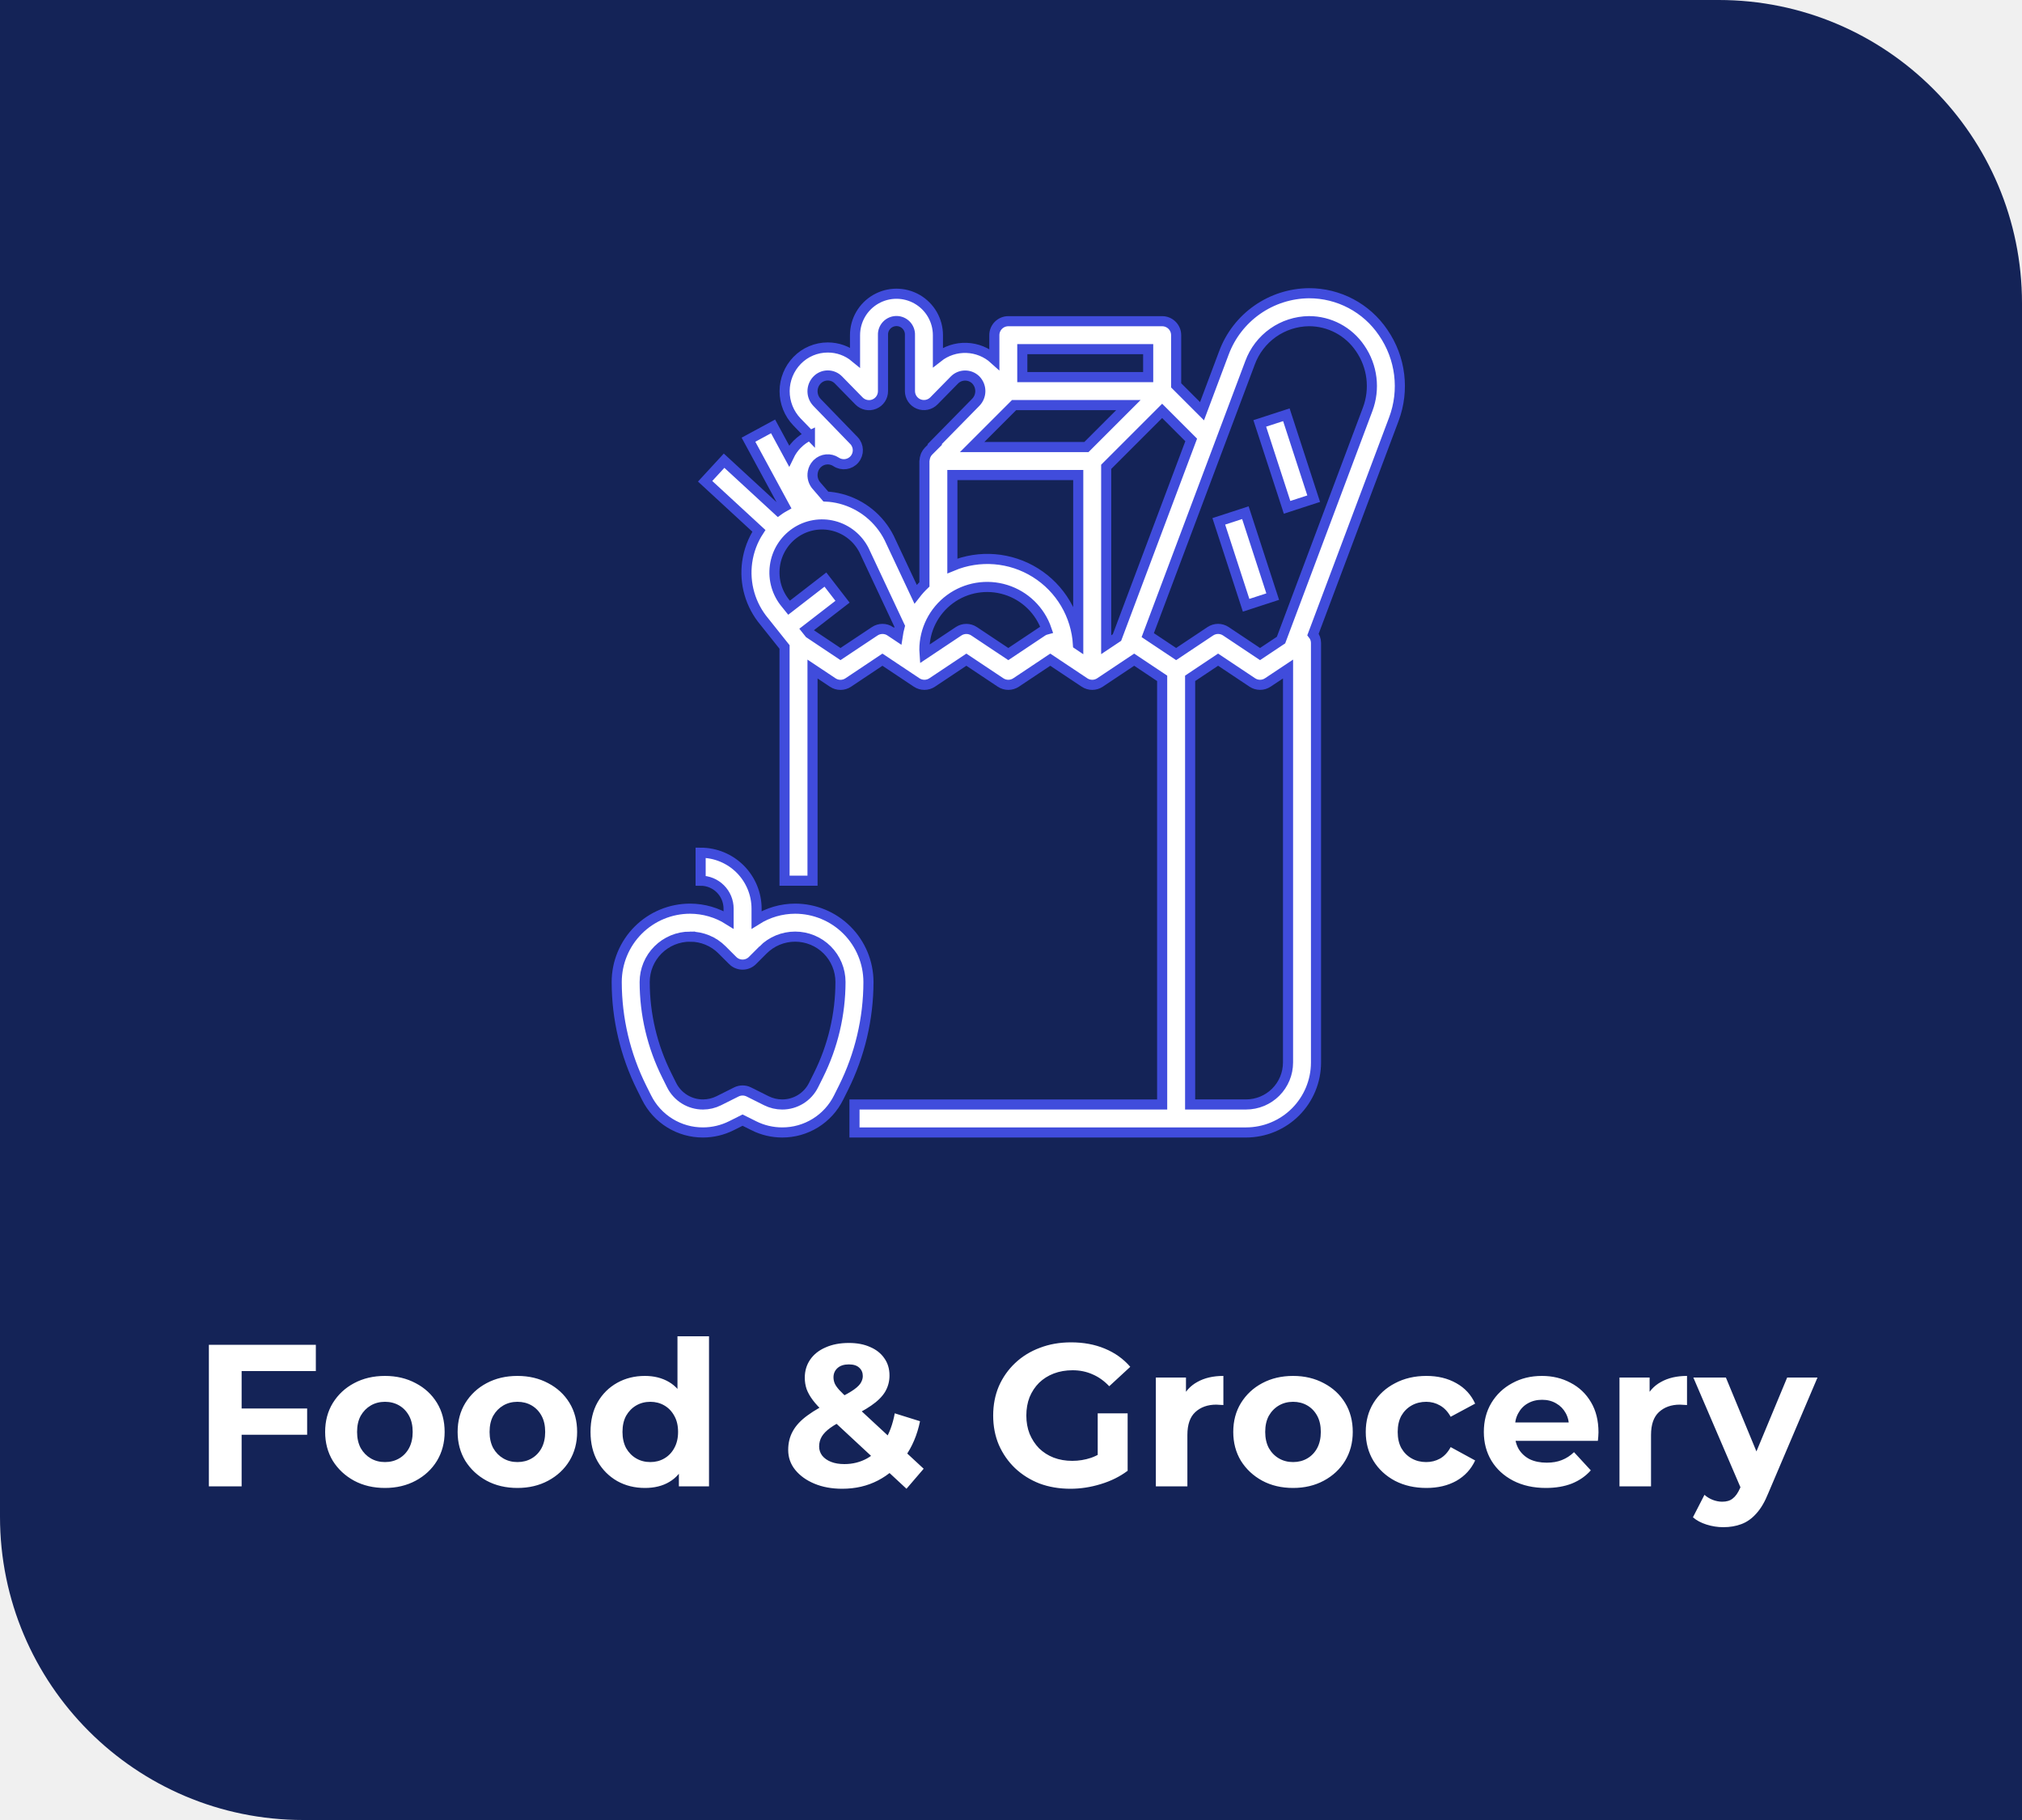
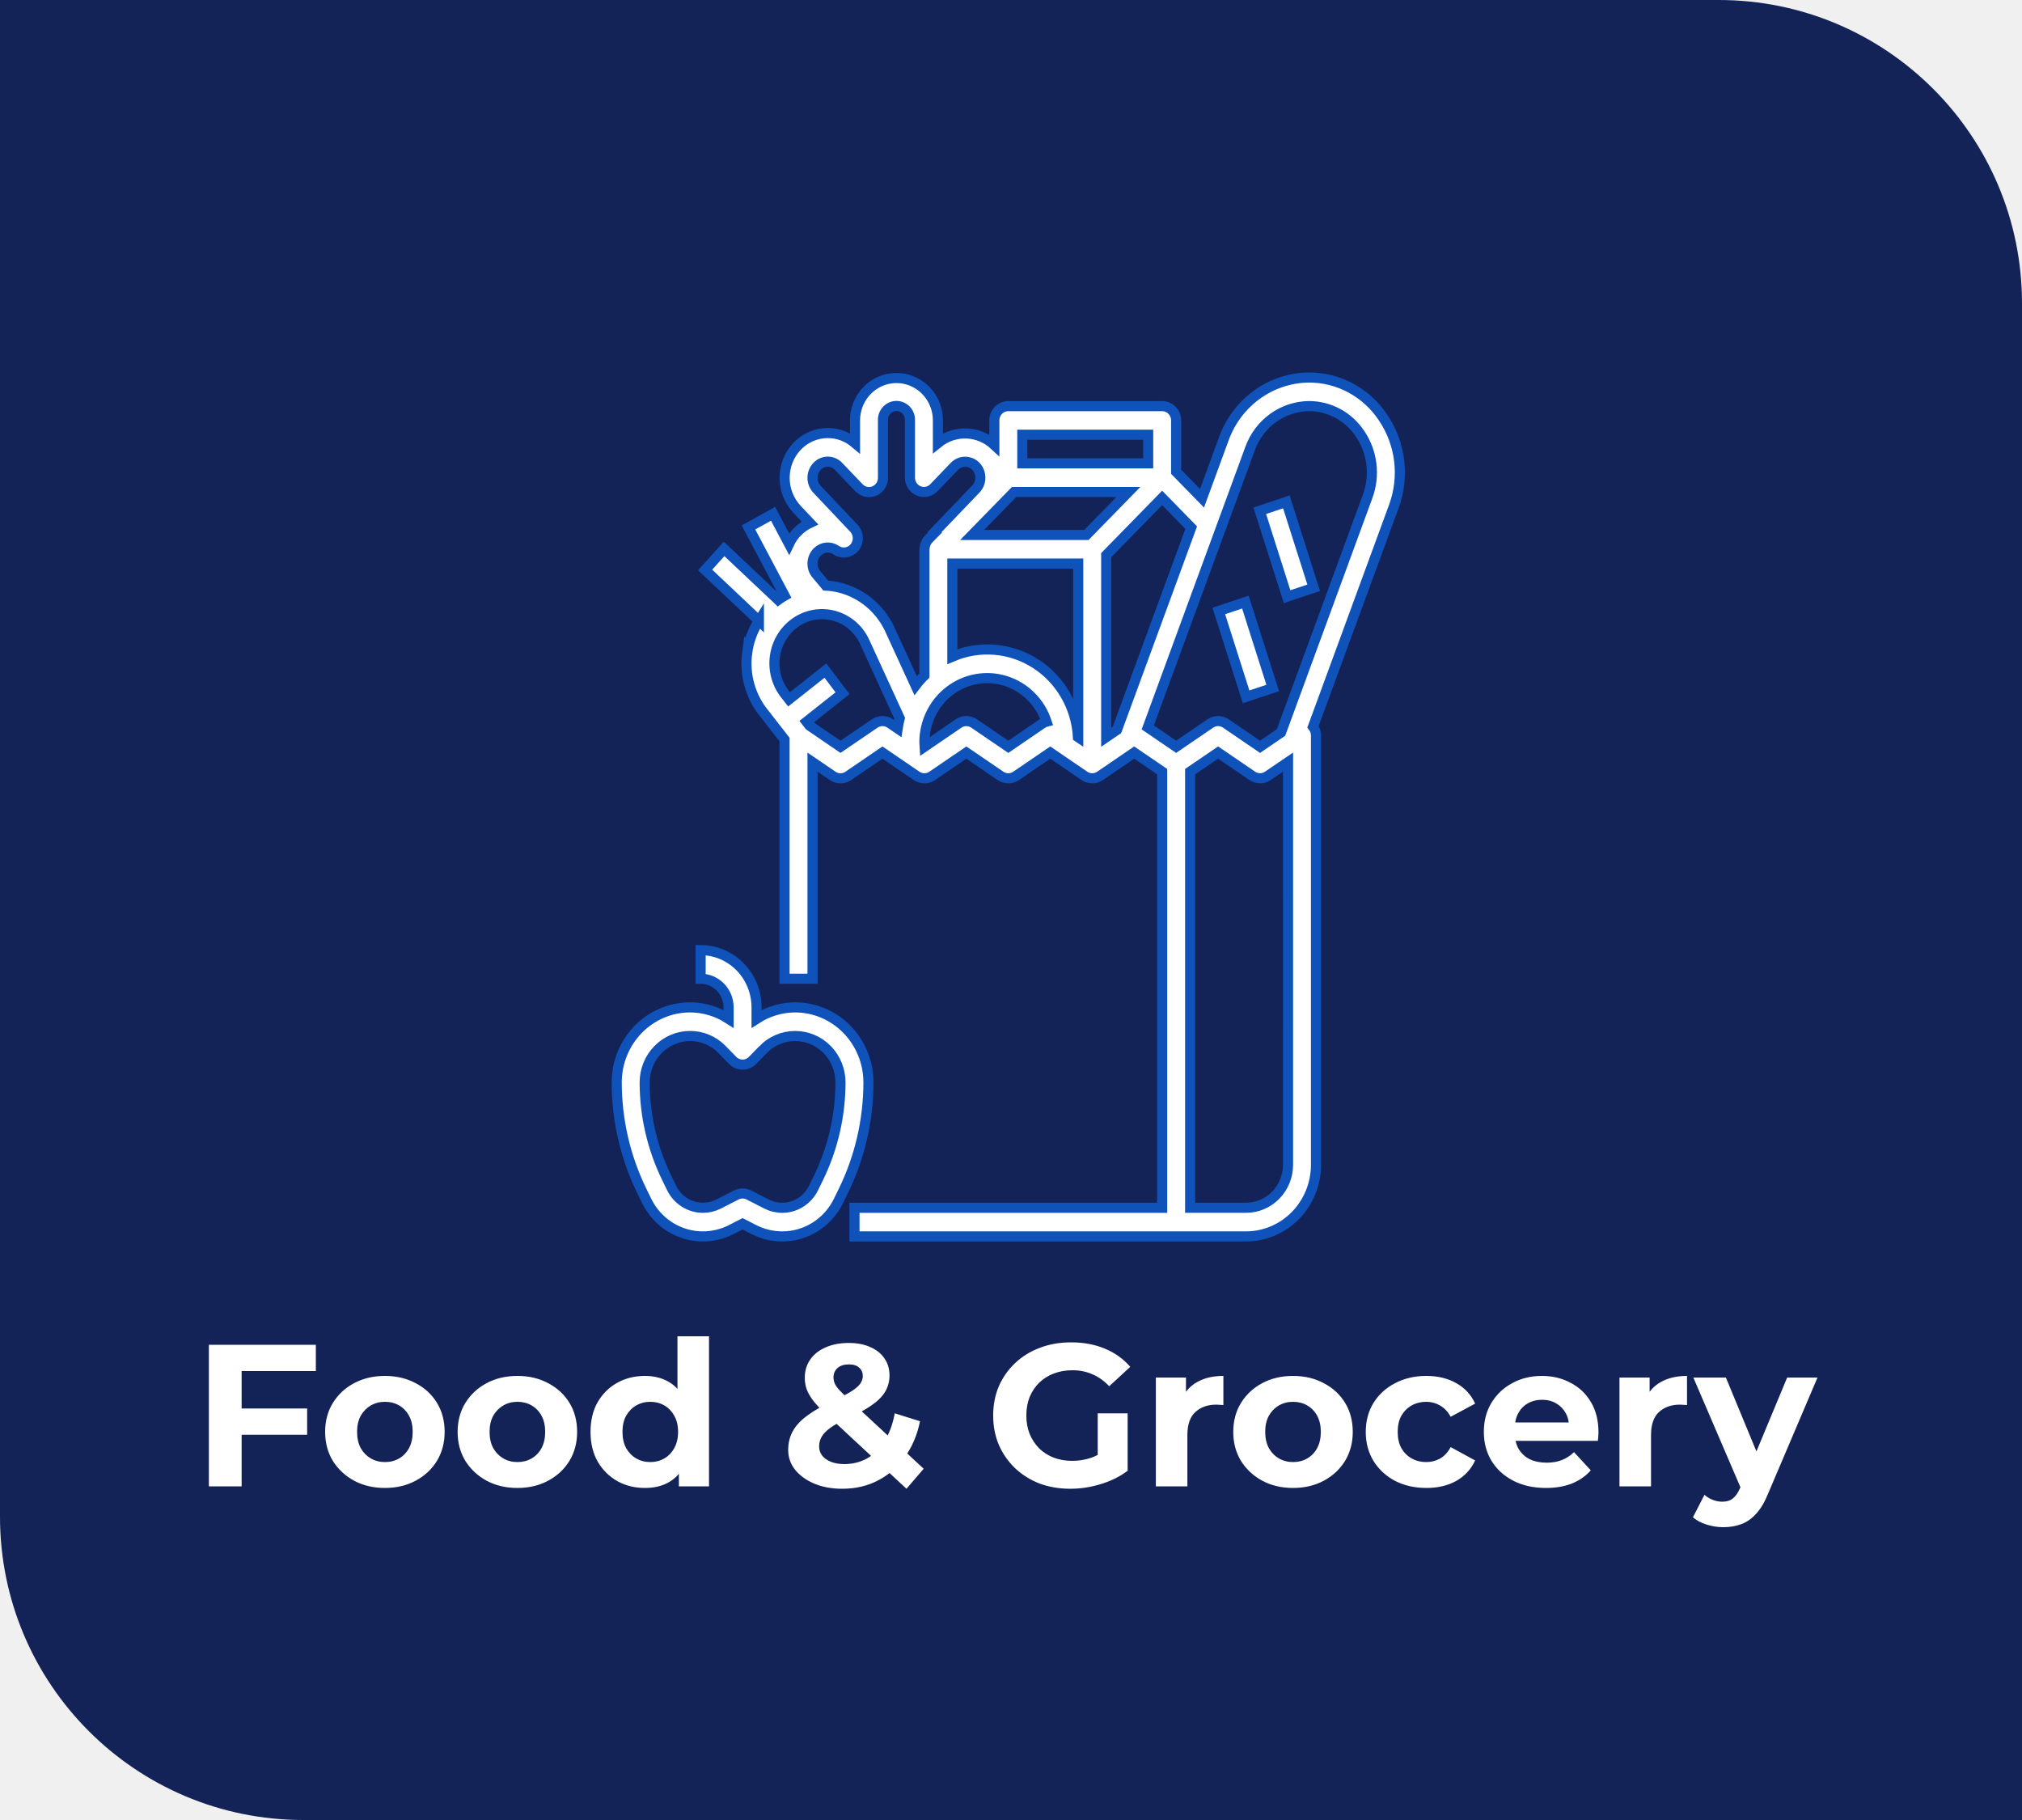
<svg xmlns="http://www.w3.org/2000/svg" width="200" height="180" viewBox="0 0 200 180" fill="none">
  <path d="M0 0H170C186.569 0 200 13.431 200 30V180H30C13.431 180 0 166.569 0 150V0Z" fill="#142357" />
  <path d="M23.66 139.3H30.38V141.9H23.66V139.3ZM23.9 147H20.66V133H31.24V135.6H23.9V147ZM38.08 147.16C36.933 147.16 35.913 146.92 35.02 146.44C34.139 145.96 33.44 145.307 32.919 144.48C32.413 143.64 32.16 142.687 32.16 141.62C32.16 140.54 32.413 139.587 32.919 138.76C33.44 137.92 34.139 137.267 35.02 136.8C35.913 136.32 36.933 136.08 38.08 136.08C39.213 136.08 40.226 136.32 41.12 136.8C42.013 137.267 42.713 137.913 43.219 138.74C43.726 139.567 43.98 140.527 43.98 141.62C43.98 142.687 43.726 143.64 43.219 144.48C42.713 145.307 42.013 145.96 41.12 146.44C40.226 146.92 39.213 147.16 38.08 147.16ZM38.08 144.6C38.599 144.6 39.066 144.48 39.48 144.24C39.893 144 40.219 143.66 40.459 143.22C40.7 142.767 40.819 142.233 40.819 141.62C40.819 140.993 40.7 140.46 40.459 140.02C40.219 139.58 39.893 139.24 39.48 139C39.066 138.76 38.599 138.64 38.08 138.64C37.559 138.64 37.093 138.76 36.679 139C36.266 139.24 35.933 139.58 35.679 140.02C35.44 140.46 35.319 140.993 35.319 141.62C35.319 142.233 35.44 142.767 35.679 143.22C35.933 143.66 36.266 144 36.679 144.24C37.093 144.48 37.559 144.6 38.08 144.6ZM51.185 147.16C50.038 147.16 49.018 146.92 48.125 146.44C47.245 145.96 46.545 145.307 46.025 144.48C45.518 143.64 45.265 142.687 45.265 141.62C45.265 140.54 45.518 139.587 46.025 138.76C46.545 137.92 47.245 137.267 48.125 136.8C49.018 136.32 50.038 136.08 51.185 136.08C52.318 136.08 53.332 136.32 54.225 136.8C55.118 137.267 55.818 137.913 56.325 138.74C56.832 139.567 57.085 140.527 57.085 141.62C57.085 142.687 56.832 143.64 56.325 144.48C55.818 145.307 55.118 145.96 54.225 146.44C53.332 146.92 52.318 147.16 51.185 147.16ZM51.185 144.6C51.705 144.6 52.172 144.48 52.585 144.24C52.998 144 53.325 143.66 53.565 143.22C53.805 142.767 53.925 142.233 53.925 141.62C53.925 140.993 53.805 140.46 53.565 140.02C53.325 139.58 52.998 139.24 52.585 139C52.172 138.76 51.705 138.64 51.185 138.64C50.665 138.64 50.198 138.76 49.785 139C49.372 139.24 49.038 139.58 48.785 140.02C48.545 140.46 48.425 140.993 48.425 141.62C48.425 142.233 48.545 142.767 48.785 143.22C49.038 143.66 49.372 144 49.785 144.24C50.198 144.48 50.665 144.6 51.185 144.6ZM63.791 147.16C62.777 147.16 61.864 146.933 61.05 146.48C60.237 146.013 59.59 145.367 59.111 144.54C58.644 143.713 58.41 142.74 58.41 141.62C58.41 140.487 58.644 139.507 59.111 138.68C59.59 137.853 60.237 137.213 61.05 136.76C61.864 136.307 62.777 136.08 63.791 136.08C64.697 136.08 65.49 136.28 66.171 136.68C66.85 137.08 67.377 137.687 67.751 138.5C68.124 139.313 68.311 140.353 68.311 141.62C68.311 142.873 68.13 143.913 67.77 144.74C67.41 145.553 66.891 146.16 66.21 146.56C65.544 146.96 64.737 147.16 63.791 147.16ZM64.331 144.6C64.837 144.6 65.297 144.48 65.71 144.24C66.124 144 66.451 143.66 66.691 143.22C66.944 142.767 67.07 142.233 67.07 141.62C67.07 140.993 66.944 140.46 66.691 140.02C66.451 139.58 66.124 139.24 65.71 139C65.297 138.76 64.837 138.64 64.331 138.64C63.81 138.64 63.344 138.76 62.931 139C62.517 139.24 62.184 139.58 61.931 140.02C61.691 140.46 61.571 140.993 61.571 141.62C61.571 142.233 61.691 142.767 61.931 143.22C62.184 143.66 62.517 144 62.931 144.24C63.344 144.48 63.81 144.6 64.331 144.6ZM67.15 147V144.8L67.21 141.6L67.01 138.42V132.16H70.13V147H67.15ZM83.302 147.24C82.275 147.24 81.362 147.073 80.562 146.74C79.762 146.407 79.129 145.953 78.662 145.38C78.195 144.807 77.962 144.147 77.962 143.4C77.962 142.707 78.115 142.087 78.422 141.54C78.729 140.98 79.216 140.46 79.882 139.98C80.549 139.487 81.395 139.007 82.422 138.54C83.169 138.193 83.755 137.887 84.182 137.62C84.609 137.353 84.909 137.1 85.082 136.86C85.255 136.607 85.342 136.353 85.342 136.1C85.342 135.753 85.222 135.473 84.982 135.26C84.755 135.047 84.415 134.94 83.962 134.94C83.482 134.94 83.109 135.06 82.842 135.3C82.576 135.54 82.442 135.847 82.442 136.22C82.442 136.42 82.482 136.62 82.562 136.82C82.642 137.007 82.796 137.227 83.022 137.48C83.249 137.72 83.569 138.033 83.982 138.42L91.362 145.26L89.662 147.24L81.522 139.68C81.055 139.253 80.682 138.853 80.402 138.48C80.122 138.107 79.915 137.74 79.782 137.38C79.662 137.02 79.602 136.647 79.602 136.26C79.602 135.58 79.782 134.98 80.142 134.46C80.502 133.94 81.009 133.54 81.662 133.26C82.316 132.967 83.082 132.82 83.962 132.82C84.775 132.82 85.475 132.953 86.062 133.22C86.662 133.473 87.129 133.84 87.462 134.32C87.809 134.8 87.982 135.373 87.982 136.04C87.982 136.627 87.835 137.167 87.542 137.66C87.249 138.14 86.789 138.593 86.162 139.02C85.549 139.447 84.742 139.88 83.742 140.32C83.062 140.627 82.522 140.927 82.122 141.22C81.736 141.5 81.456 141.787 81.282 142.08C81.109 142.373 81.022 142.7 81.022 143.06C81.022 143.393 81.122 143.693 81.322 143.96C81.535 144.227 81.829 144.433 82.202 144.58C82.576 144.727 83.016 144.8 83.522 144.8C84.335 144.8 85.082 144.613 85.762 144.24C86.442 143.853 87.016 143.287 87.482 142.54C87.962 141.78 88.302 140.86 88.502 139.78L91.002 140.56C90.722 141.92 90.222 143.1 89.502 144.1C88.782 145.1 87.895 145.873 86.842 146.42C85.789 146.967 84.609 147.24 83.302 147.24ZM105.877 147.24C104.77 147.24 103.75 147.067 102.817 146.72C101.897 146.36 101.09 145.853 100.397 145.2C99.717 144.547 99.184 143.78 98.797 142.9C98.424 142.02 98.237 141.053 98.237 140C98.237 138.947 98.424 137.98 98.797 137.1C99.184 136.22 99.724 135.453 100.417 134.8C101.11 134.147 101.924 133.647 102.857 133.3C103.79 132.94 104.817 132.76 105.937 132.76C107.177 132.76 108.29 132.967 109.277 133.38C110.277 133.793 111.117 134.393 111.797 135.18L109.717 137.1C109.21 136.567 108.657 136.173 108.057 135.92C107.457 135.653 106.804 135.52 106.097 135.52C105.417 135.52 104.797 135.627 104.237 135.84C103.677 136.053 103.19 136.36 102.777 136.76C102.377 137.16 102.064 137.633 101.837 138.18C101.624 138.727 101.517 139.333 101.517 140C101.517 140.653 101.624 141.253 101.837 141.8C102.064 142.347 102.377 142.827 102.777 143.24C103.19 143.64 103.67 143.947 104.217 144.16C104.777 144.373 105.39 144.48 106.057 144.48C106.697 144.48 107.317 144.38 107.917 144.18C108.53 143.967 109.124 143.613 109.697 143.12L111.537 145.46C110.777 146.033 109.89 146.473 108.877 146.78C107.877 147.087 106.877 147.24 105.877 147.24ZM108.577 145.04V139.78H111.537V145.46L108.577 145.04ZM114.327 147V136.24H117.307V139.28L116.887 138.4C117.207 137.64 117.72 137.067 118.427 136.68C119.133 136.28 119.993 136.08 121.007 136.08V138.96C120.873 138.947 120.753 138.94 120.647 138.94C120.54 138.927 120.427 138.92 120.307 138.92C119.453 138.92 118.76 139.167 118.227 139.66C117.707 140.14 117.447 140.893 117.447 141.92V147H114.327ZM127.904 147.16C126.757 147.16 125.737 146.92 124.844 146.44C123.964 145.96 123.264 145.307 122.744 144.48C122.237 143.64 121.984 142.687 121.984 141.62C121.984 140.54 122.237 139.587 122.744 138.76C123.264 137.92 123.964 137.267 124.844 136.8C125.737 136.32 126.757 136.08 127.904 136.08C129.037 136.08 130.05 136.32 130.944 136.8C131.837 137.267 132.537 137.913 133.044 138.74C133.55 139.567 133.804 140.527 133.804 141.62C133.804 142.687 133.55 143.64 133.044 144.48C132.537 145.307 131.837 145.96 130.944 146.44C130.05 146.92 129.037 147.16 127.904 147.16ZM127.904 144.6C128.424 144.6 128.89 144.48 129.304 144.24C129.717 144 130.044 143.66 130.284 143.22C130.524 142.767 130.644 142.233 130.644 141.62C130.644 140.993 130.524 140.46 130.284 140.02C130.044 139.58 129.717 139.24 129.304 139C128.89 138.76 128.424 138.64 127.904 138.64C127.384 138.64 126.917 138.76 126.504 139C126.09 139.24 125.757 139.58 125.504 140.02C125.264 140.46 125.144 140.993 125.144 141.62C125.144 142.233 125.264 142.767 125.504 143.22C125.757 143.66 126.09 144 126.504 144.24C126.917 144.48 127.384 144.6 127.904 144.6ZM141.089 147.16C139.929 147.16 138.896 146.927 137.989 146.46C137.083 145.98 136.369 145.32 135.849 144.48C135.343 143.64 135.089 142.687 135.089 141.62C135.089 140.54 135.343 139.587 135.849 138.76C136.369 137.92 137.083 137.267 137.989 136.8C138.896 136.32 139.929 136.08 141.089 136.08C142.223 136.08 143.209 136.32 144.049 136.8C144.889 137.267 145.509 137.94 145.909 138.82L143.489 140.12C143.209 139.613 142.856 139.24 142.429 139C142.016 138.76 141.563 138.64 141.069 138.64C140.536 138.64 140.056 138.76 139.629 139C139.203 139.24 138.863 139.58 138.609 140.02C138.369 140.46 138.249 140.993 138.249 141.62C138.249 142.247 138.369 142.78 138.609 143.22C138.863 143.66 139.203 144 139.629 144.24C140.056 144.48 140.536 144.6 141.069 144.6C141.563 144.6 142.016 144.487 142.429 144.26C142.856 144.02 143.209 143.64 143.489 143.12L145.909 144.44C145.509 145.307 144.889 145.98 144.049 146.46C143.209 146.927 142.223 147.16 141.089 147.16ZM152.909 147.16C151.682 147.16 150.602 146.92 149.669 146.44C148.749 145.96 148.036 145.307 147.529 144.48C147.022 143.64 146.769 142.687 146.769 141.62C146.769 140.54 147.016 139.587 147.509 138.76C148.016 137.92 148.702 137.267 149.569 136.8C150.436 136.32 151.416 136.08 152.509 136.08C153.562 136.08 154.509 136.307 155.349 136.76C156.202 137.2 156.876 137.84 157.369 138.68C157.862 139.507 158.109 140.5 158.109 141.66C158.109 141.78 158.102 141.92 158.089 142.08C158.076 142.227 158.062 142.367 158.049 142.5H149.309V140.68H156.409L155.209 141.22C155.209 140.66 155.096 140.173 154.869 139.76C154.642 139.347 154.329 139.027 153.929 138.8C153.529 138.56 153.062 138.44 152.529 138.44C151.996 138.44 151.522 138.56 151.109 138.8C150.709 139.027 150.396 139.353 150.169 139.78C149.942 140.193 149.829 140.687 149.829 141.26V141.74C149.829 142.327 149.956 142.847 150.209 143.3C150.476 143.74 150.842 144.08 151.309 144.32C151.789 144.547 152.349 144.66 152.989 144.66C153.562 144.66 154.062 144.573 154.489 144.4C154.929 144.227 155.329 143.967 155.689 143.62L157.349 145.42C156.856 145.98 156.236 146.413 155.489 146.72C154.742 147.013 153.882 147.16 152.909 147.16ZM160.186 147V136.24H163.166V139.28L162.746 138.4C163.066 137.64 163.579 137.067 164.286 136.68C164.993 136.28 165.853 136.08 166.866 136.08V138.96C166.733 138.947 166.613 138.94 166.506 138.94C166.399 138.927 166.286 138.92 166.166 138.92C165.313 138.92 164.619 139.167 164.086 139.66C163.566 140.14 163.306 140.893 163.306 141.92V147H160.186ZM170.452 151.04C169.892 151.04 169.339 150.953 168.792 150.78C168.246 150.607 167.799 150.367 167.452 150.06L168.592 147.84C168.832 148.053 169.106 148.22 169.412 148.34C169.732 148.46 170.046 148.52 170.352 148.52C170.792 148.52 171.139 148.413 171.392 148.2C171.659 148 171.899 147.66 172.112 147.18L172.672 145.86L172.912 145.52L176.772 136.24H179.772L174.912 147.66C174.566 148.527 174.166 149.207 173.712 149.7C173.272 150.193 172.779 150.54 172.232 150.74C171.699 150.94 171.106 151.04 170.452 151.04ZM172.292 147.42L167.492 136.24H170.712L174.432 145.24L172.292 147.42Z" fill="white" />
-   <path d="M124.606 41.876L127.237 41.02L129.939 49.32L127.308 50.176L124.606 41.876Z" fill="white" stroke="#404CDC" />
-   <path d="M120.553 51.562L123.184 50.705L125.886 59.005L123.255 59.862L120.553 51.562Z" fill="white" stroke="#404CDC" />
-   <path d="M73.904 55.595C73.612 57.709 74.229 59.847 75.603 61.48L77.601 63.986V87.1H80.368V66.169L82.367 67.501C82.832 67.811 83.437 67.811 83.902 67.501L87.284 65.243L90.667 67.498C91.132 67.808 91.737 67.808 92.202 67.498L95.585 65.243L98.967 67.498C99.432 67.808 100.038 67.808 100.503 67.498L103.885 65.243L107.268 67.498C107.733 67.808 108.338 67.808 108.803 67.498L112.185 65.243L114.952 67.088V109.235H84.518V112.002H123.252C125.086 111.999 126.844 111.27 128.141 109.974C129.437 108.677 130.167 106.919 130.169 105.085V63.584C130.166 63.28 130.061 62.986 129.872 62.747L137.866 41.464C138.942 38.605 138.548 35.401 136.812 32.887C135.164 30.449 132.408 28.991 129.465 29C127.633 29.017 125.849 29.59 124.348 30.642C122.848 31.695 121.702 33.177 121.062 34.895L118.894 40.669L116.335 38.111V33.15C116.335 32.783 116.19 32.431 115.93 32.172C115.671 31.912 115.319 31.767 114.952 31.767H99.735C98.971 31.767 98.352 32.386 98.352 33.15V35.524C97.594 34.837 96.618 34.442 95.597 34.407C94.575 34.372 93.575 34.701 92.772 35.334V33.15C92.772 31.685 91.991 30.331 90.722 29.599C89.454 28.867 87.891 28.867 86.622 29.599C85.353 30.331 84.572 31.685 84.572 33.15V35.336C83.815 34.708 82.862 34.365 81.878 34.367C80.737 34.365 79.642 34.826 78.846 35.645C78.056 36.458 77.613 37.546 77.608 38.679C77.604 39.813 78.04 40.904 78.823 41.724L80.11 43.054V43.053C79.641 43.268 79.216 43.567 78.854 43.935L78.846 43.94L78.832 43.954C78.51 44.286 78.244 44.667 78.044 45.083L76.466 42.171L74.033 43.488L77.611 50.091C77.45 50.182 77.29 50.27 77.138 50.374C77.081 50.413 77.031 50.457 76.976 50.496L71.622 45.563L69.746 47.598L75.064 52.501V52.501C74.453 53.435 74.057 54.492 73.905 55.598L73.904 55.595ZM103.117 62.431L99.734 64.688L96.351 62.434C95.886 62.124 95.281 62.124 94.816 62.434L91.466 64.668C91.458 64.53 91.434 64.409 91.434 64.276V64.276C91.428 62.297 92.366 60.434 93.959 59.26C95.552 58.086 97.61 57.742 99.499 58.334C101.387 58.925 102.881 60.382 103.519 62.255C103.377 62.292 103.241 62.352 103.117 62.431L103.117 62.431ZM106.651 63.765L106.624 63.747C106.458 60.838 104.891 58.192 102.422 56.647C99.953 55.102 96.888 54.851 94.201 55.973V46.981H106.651L106.651 63.765ZM127.401 105.082C127.401 106.183 126.964 107.239 126.186 108.017C125.408 108.795 124.352 109.232 123.251 109.232H117.718V67.088L120.485 65.241L123.867 67.496C124.332 67.806 124.937 67.806 125.402 67.496L127.402 66.167L127.401 105.082ZM123.651 35.863C124.092 34.673 124.883 33.643 125.921 32.911C126.958 32.179 128.194 31.779 129.464 31.763C131.497 31.759 133.399 32.767 134.537 34.453C135.758 36.221 136.034 38.477 135.275 40.488L126.709 63.304L124.634 64.687L121.252 62.432C120.787 62.122 120.182 62.122 119.717 62.432L116.334 64.687L113.527 62.815L123.651 35.863ZM117.824 43.509L110.483 63.051L109.417 63.762V46.169L114.951 40.636L117.824 43.509ZM101.118 34.53H113.568V37.297H101.118V34.53ZM100.307 40.063H111.612L107.461 44.213H96.157L100.307 40.063ZM80.82 37.581C81.097 37.295 81.479 37.134 81.878 37.134C82.277 37.134 82.659 37.295 82.936 37.581L84.967 39.656C85.362 40.059 85.961 40.182 86.482 39.967C87.003 39.753 87.342 39.243 87.338 38.68V33.147C87.321 32.782 87.455 32.427 87.707 32.163C87.959 31.9 88.307 31.751 88.672 31.751C89.036 31.751 89.385 31.9 89.637 32.163C89.889 32.427 90.022 32.782 90.005 33.147V38.68C90.006 39.241 90.346 39.746 90.866 39.959C91.385 40.171 91.982 40.048 92.375 39.648L94.413 37.573C94.996 36.999 95.932 36.999 96.516 37.573C97.117 38.188 97.117 39.172 96.516 39.787L92.441 43.937L92.482 43.978L91.84 44.62C91.728 44.735 91.638 44.869 91.573 45.014C91.554 45.057 91.543 45.1 91.527 45.145C91.486 45.262 91.46 45.385 91.453 45.51C91.453 45.54 91.436 45.565 91.436 45.596V57.798C91.121 58.099 90.829 58.423 90.562 58.767L87.948 53.205C86.984 51.286 85.24 49.875 83.162 49.332C82.678 49.207 82.183 49.132 81.683 49.108L81.329 48.693C81.053 48.376 80.844 48.128 80.811 48.094C80.452 47.719 80.298 47.195 80.395 46.687C80.447 46.398 80.579 46.13 80.778 45.915L80.803 45.891L80.838 45.854H80.838C81.339 45.363 82.115 45.291 82.698 45.68C83.286 46.072 84.074 45.96 84.527 45.419C84.981 44.879 84.955 44.083 84.467 43.573L80.811 39.799C80.216 39.178 80.221 38.198 80.82 37.581L80.82 37.581ZM76.646 55.971C76.826 54.631 77.569 53.429 78.688 52.669C79.798 51.918 81.177 51.68 82.474 52.016C83.772 52.353 84.862 53.231 85.467 54.426L88.993 61.937H88.993C88.906 62.26 88.837 62.589 88.787 62.92L88.058 62.434L88.058 62.433C87.593 62.123 86.987 62.123 86.522 62.433L83.134 64.687L80.066 62.639L79.77 62.267L83.337 59.51L81.644 57.321L78.047 60.103L77.739 59.72C76.859 58.682 76.461 57.319 76.646 55.971L76.646 55.971Z" fill="white" stroke="#404CDC" />
-   <path d="M63.953 108.551C64.469 109.59 65.265 110.465 66.252 111.074C67.239 111.685 68.377 112.006 69.537 112.001C70.506 112 71.461 111.774 72.328 111.343L73.45 110.781L74.574 111.342V111.343C75.441 111.775 76.396 112 77.364 112.001C78.524 112.006 79.662 111.685 80.649 111.074C81.636 110.465 82.432 109.59 82.947 108.551L83.43 107.583H83.43C85.05 104.333 85.896 100.752 85.901 97.12C85.898 95.198 85.134 93.354 83.774 91.994C82.414 90.635 80.57 89.87 78.648 89.868C77.298 89.871 75.976 90.255 74.834 90.974V89.868C74.834 88.4 74.251 86.993 73.213 85.954C72.175 84.917 70.767 84.334 69.3 84.334V87.101C70.034 87.101 70.738 87.392 71.257 87.911C71.775 88.43 72.067 89.134 72.067 89.868V90.974C70.924 90.255 69.603 89.871 68.253 89.868C66.33 89.87 64.486 90.635 63.127 91.994C61.767 93.354 61.002 95.198 61 97.12C61.005 100.753 61.85 104.335 63.471 107.586L63.953 108.551ZM68.253 92.634C69.444 92.63 70.586 93.103 71.425 93.948L72.473 94.995H72.472C73.013 95.535 73.888 95.535 74.429 94.995L75.476 93.948H75.475C76.317 93.107 77.458 92.634 78.648 92.634C79.837 92.634 80.979 93.107 81.82 93.948C82.661 94.789 83.134 95.93 83.134 97.12C83.13 100.323 82.385 103.482 80.955 106.348L80.472 107.316C80.185 107.894 79.741 108.38 79.192 108.719C78.642 109.058 78.009 109.236 77.364 109.234C76.825 109.233 76.293 109.107 75.81 108.867L74.069 107.996C73.679 107.801 73.221 107.801 72.832 107.996L71.092 108.867C70.608 109.107 70.076 109.233 69.537 109.234C68.891 109.236 68.257 109.057 67.708 108.717C67.159 108.378 66.716 107.891 66.428 107.313L65.946 106.344C64.516 103.479 63.771 100.322 63.767 97.12C63.768 95.93 64.241 94.79 65.082 93.949C65.923 93.108 67.063 92.635 68.253 92.633L68.253 92.634Z" fill="white" stroke="#404CDC" />
+   <path d="M124.606 50.515L127.237 49.639L129.939 58.133L127.308 59.01L124.606 50.515Z" fill="white" stroke="#0F52BA" />
+   <path d="M120.553 60.425L123.184 59.549L125.886 68.044L123.255 68.92L120.553 60.425Z" fill="white" stroke="#0F52BA" />
+   <path d="M73.904 64.555C73.612 66.718 74.229 68.906 75.603 70.578L77.601 73.142V96.798H80.368V75.376L82.367 76.74C82.832 77.057 83.437 77.057 83.902 76.74L87.284 74.429L90.667 76.737C91.132 77.054 91.737 77.054 92.202 76.737L95.585 74.429L98.967 76.737C99.432 77.054 100.038 77.054 100.503 76.737L103.885 74.429L107.268 76.737C107.733 77.054 108.338 77.054 108.803 76.737L112.185 74.429L114.952 76.316V119.452H84.518V122.283H123.252C125.086 122.281 126.844 121.534 128.141 120.208C129.437 118.88 130.167 117.081 130.169 115.204V72.731C130.166 72.419 130.061 72.118 129.872 71.874L137.866 50.092C138.942 47.166 138.548 43.886 136.812 41.314C135.164 38.819 132.408 37.327 129.465 37.336C127.633 37.354 125.849 37.94 124.348 39.017C122.848 40.094 121.702 41.611 121.062 43.369L118.894 49.279L116.335 46.66V41.583C116.335 41.208 116.19 40.847 115.93 40.582C115.671 40.317 115.319 40.167 114.952 40.167H99.735C98.971 40.167 98.352 40.801 98.352 41.583V44.013C97.594 43.31 96.618 42.906 95.597 42.87C94.575 42.834 93.575 43.17 92.772 43.819V41.583C92.772 40.084 91.991 38.699 90.722 37.949C89.454 37.199 87.891 37.199 86.622 37.949C85.353 38.699 84.572 40.084 84.572 41.583V43.82C83.815 43.178 82.862 42.827 81.878 42.829C80.737 42.827 79.642 43.298 78.846 44.136C78.056 44.968 77.613 46.082 77.608 47.242C77.604 48.402 78.04 49.519 78.823 50.359L80.11 51.719V51.719C79.641 51.939 79.216 52.245 78.854 52.621L78.846 52.626L78.832 52.64C78.51 52.98 78.244 53.37 78.044 53.796L76.466 50.816L74.033 52.163L77.611 58.921C77.45 59.015 77.29 59.105 77.138 59.211C77.081 59.251 77.031 59.296 76.976 59.336L71.622 54.288L69.746 56.37L75.064 61.388V61.387C74.453 62.344 74.057 63.426 73.905 64.557L73.904 64.555ZM103.117 71.55L99.734 73.861L96.351 71.553C95.886 71.236 95.281 71.236 94.816 71.553L91.466 73.84C91.458 73.698 91.434 73.575 91.434 73.439V73.439C91.428 71.413 92.366 69.507 93.959 68.305C95.552 67.103 97.61 66.751 99.499 67.357C101.387 67.962 102.881 69.453 103.519 71.371C103.377 71.408 103.241 71.469 103.117 71.55L103.117 71.55ZM106.651 72.915L106.624 72.897C106.458 69.921 104.891 67.212 102.422 65.631C99.953 64.05 96.888 63.793 94.201 64.941V55.739H106.651L106.651 72.915ZM127.401 115.201C127.401 116.328 126.964 117.409 126.186 118.205C125.408 119.001 124.352 119.449 123.251 119.449H117.718V76.316L120.485 74.427L123.867 76.734C124.332 77.051 124.937 77.051 125.402 76.734L127.402 75.374L127.401 115.201ZM123.651 44.36C124.092 43.141 124.883 42.088 125.921 41.338C126.958 40.589 128.194 40.18 129.464 40.164C131.497 40.16 133.399 41.191 134.537 42.916C135.758 44.727 136.034 47.035 135.275 49.093L126.709 72.444L124.634 73.859L121.252 71.552C120.787 71.234 120.182 71.234 119.717 71.552L116.334 73.859L113.527 71.944L123.651 44.36ZM117.824 52.185L110.483 72.185L109.417 72.913V54.907L114.951 49.244L117.824 52.185ZM101.118 42.995H113.568V45.827H101.118V42.995ZM100.307 48.658H111.612L107.461 52.906H96.157L100.307 48.658ZM80.82 46.118C81.097 45.826 81.479 45.66 81.878 45.66C82.277 45.66 82.659 45.826 82.936 46.118L84.967 48.242C85.362 48.654 85.961 48.78 86.482 48.56C87.003 48.341 87.342 47.819 87.338 47.243V41.58C87.321 41.207 87.455 40.843 87.707 40.573C87.959 40.303 88.307 40.151 88.672 40.151C89.036 40.151 89.385 40.303 89.637 40.573C89.889 40.843 90.022 41.207 90.005 41.58V47.243C90.006 47.817 90.346 48.334 90.866 48.552C91.385 48.769 91.982 48.643 92.375 48.234L94.413 46.11C94.996 45.522 95.932 45.522 96.516 46.11C97.117 46.74 97.117 47.746 96.516 48.375L92.441 52.623L92.482 52.665L91.84 53.322C91.728 53.439 91.638 53.577 91.573 53.726C91.554 53.769 91.543 53.814 91.527 53.859C91.486 53.979 91.46 54.105 91.453 54.233C91.453 54.264 91.436 54.289 91.436 54.321V66.809C91.121 67.117 90.829 67.448 90.562 67.8L87.948 62.109C86.984 60.144 85.24 58.7 83.162 58.144C82.678 58.017 82.183 57.94 81.683 57.915L81.329 57.49C81.053 57.166 80.844 56.913 80.811 56.877C80.452 56.494 80.298 55.958 80.395 55.437C80.447 55.142 80.579 54.868 80.778 54.647L80.803 54.623L80.838 54.585H80.838C81.339 54.083 82.115 54.008 82.698 54.406C83.286 54.808 84.074 54.693 84.527 54.14C84.981 53.587 84.955 52.772 84.467 52.251L80.811 48.388C80.216 47.752 80.221 46.749 80.82 46.118L80.82 46.118ZM76.646 64.939C76.826 63.567 77.569 62.338 78.688 61.56C79.798 60.791 81.177 60.548 82.474 60.892C83.772 61.236 84.862 62.134 85.467 63.358L88.993 71.044H88.993C88.906 71.376 88.837 71.712 88.787 72.051L88.058 71.553L88.058 71.553C87.593 71.235 86.987 71.235 86.522 71.553L83.134 73.859L80.066 71.764L79.77 71.383L83.337 68.561L81.644 66.321L78.047 69.168L77.739 68.776C76.859 67.714 76.461 66.319 76.646 64.939L76.646 64.939Z" fill="white" stroke="#0F52BA" />
+   <path d="M63.953 118.751C64.469 119.815 65.265 120.71 66.252 121.334C67.239 121.958 68.377 122.287 69.537 122.283C70.506 122.281 71.461 122.05 72.328 121.609L73.45 121.034L74.574 121.608V121.609C75.441 122.051 76.396 122.281 77.364 122.283C78.524 122.287 79.662 121.958 80.649 121.334C81.636 120.71 82.432 119.815 82.947 118.751L83.43 117.76H83.43C85.05 114.434 85.896 110.769 85.901 107.053C85.898 105.085 85.134 103.198 83.774 101.807C82.414 100.415 80.57 99.632 78.648 99.63C77.298 99.634 75.976 100.026 74.834 100.763V99.63C74.834 98.128 74.251 96.688 73.213 95.625C72.175 94.564 70.767 93.967 69.3 93.967V96.798C70.034 96.798 70.738 97.097 71.257 97.628C71.775 98.159 72.067 98.879 72.067 99.63V100.763C70.924 100.026 69.603 99.634 68.253 99.63C66.33 99.632 64.486 100.415 63.127 101.807C61.767 103.198 61.002 105.085 61 107.053C61.005 110.771 61.85 114.436 63.471 117.763L63.953 118.751ZM68.253 102.461C69.444 102.458 70.586 102.942 71.425 103.806L72.473 104.878H72.472C73.013 105.43 73.888 105.43 74.429 104.878L75.476 103.806H75.475C76.317 102.945 77.458 102.462 78.648 102.462C79.837 102.462 80.979 102.945 81.82 103.806C82.661 104.667 83.134 105.835 83.134 107.052C83.13 110.331 82.385 113.563 80.955 116.497L80.472 117.488C80.185 118.079 79.741 118.577 79.192 118.923C78.642 119.27 78.009 119.453 77.364 119.45C76.825 119.45 76.293 119.321 75.81 119.075L74.069 118.183C73.679 117.984 73.221 117.984 72.832 118.183L71.092 119.075C70.608 119.321 70.076 119.449 69.537 119.45C68.891 119.452 68.257 119.269 67.708 118.921C67.159 118.574 66.716 118.076 66.428 117.484L65.946 116.493C64.516 113.56 63.771 110.329 63.767 107.052C63.768 105.835 64.241 104.668 65.082 103.807C65.923 102.946 67.063 102.462 68.253 102.461L68.253 102.461Z" fill="white" stroke="#0F52BA" />
</svg>
